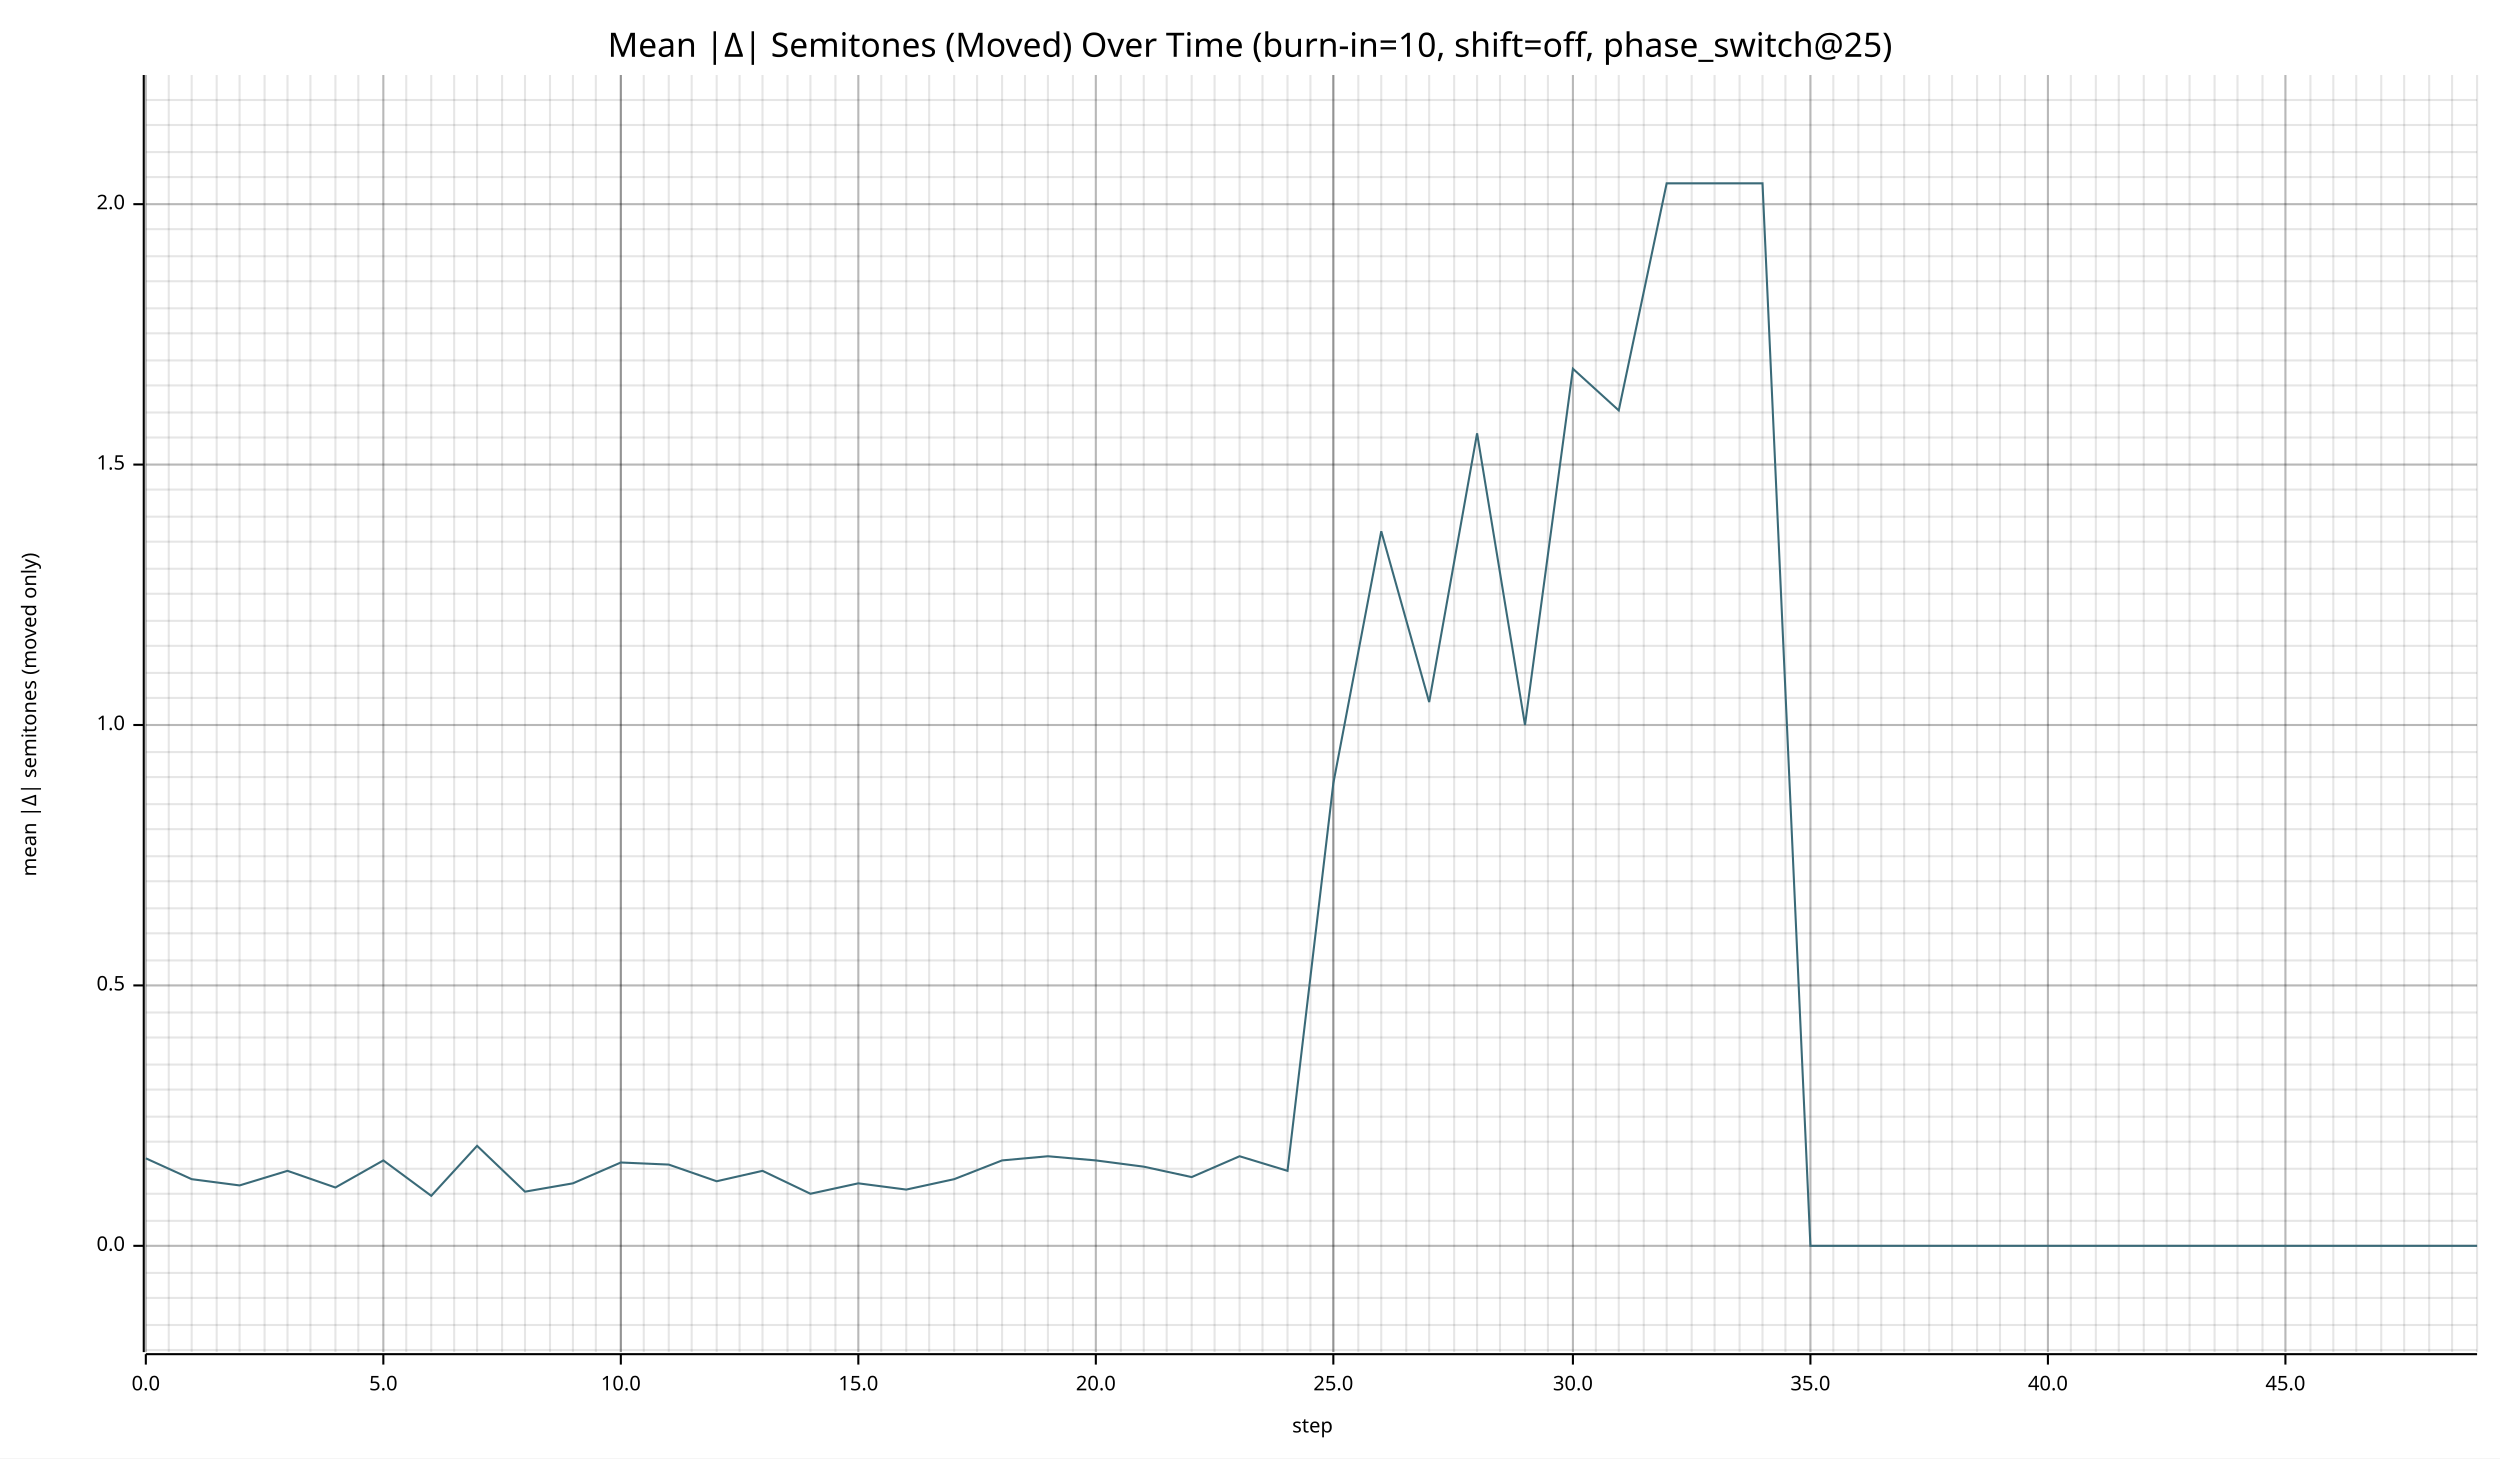
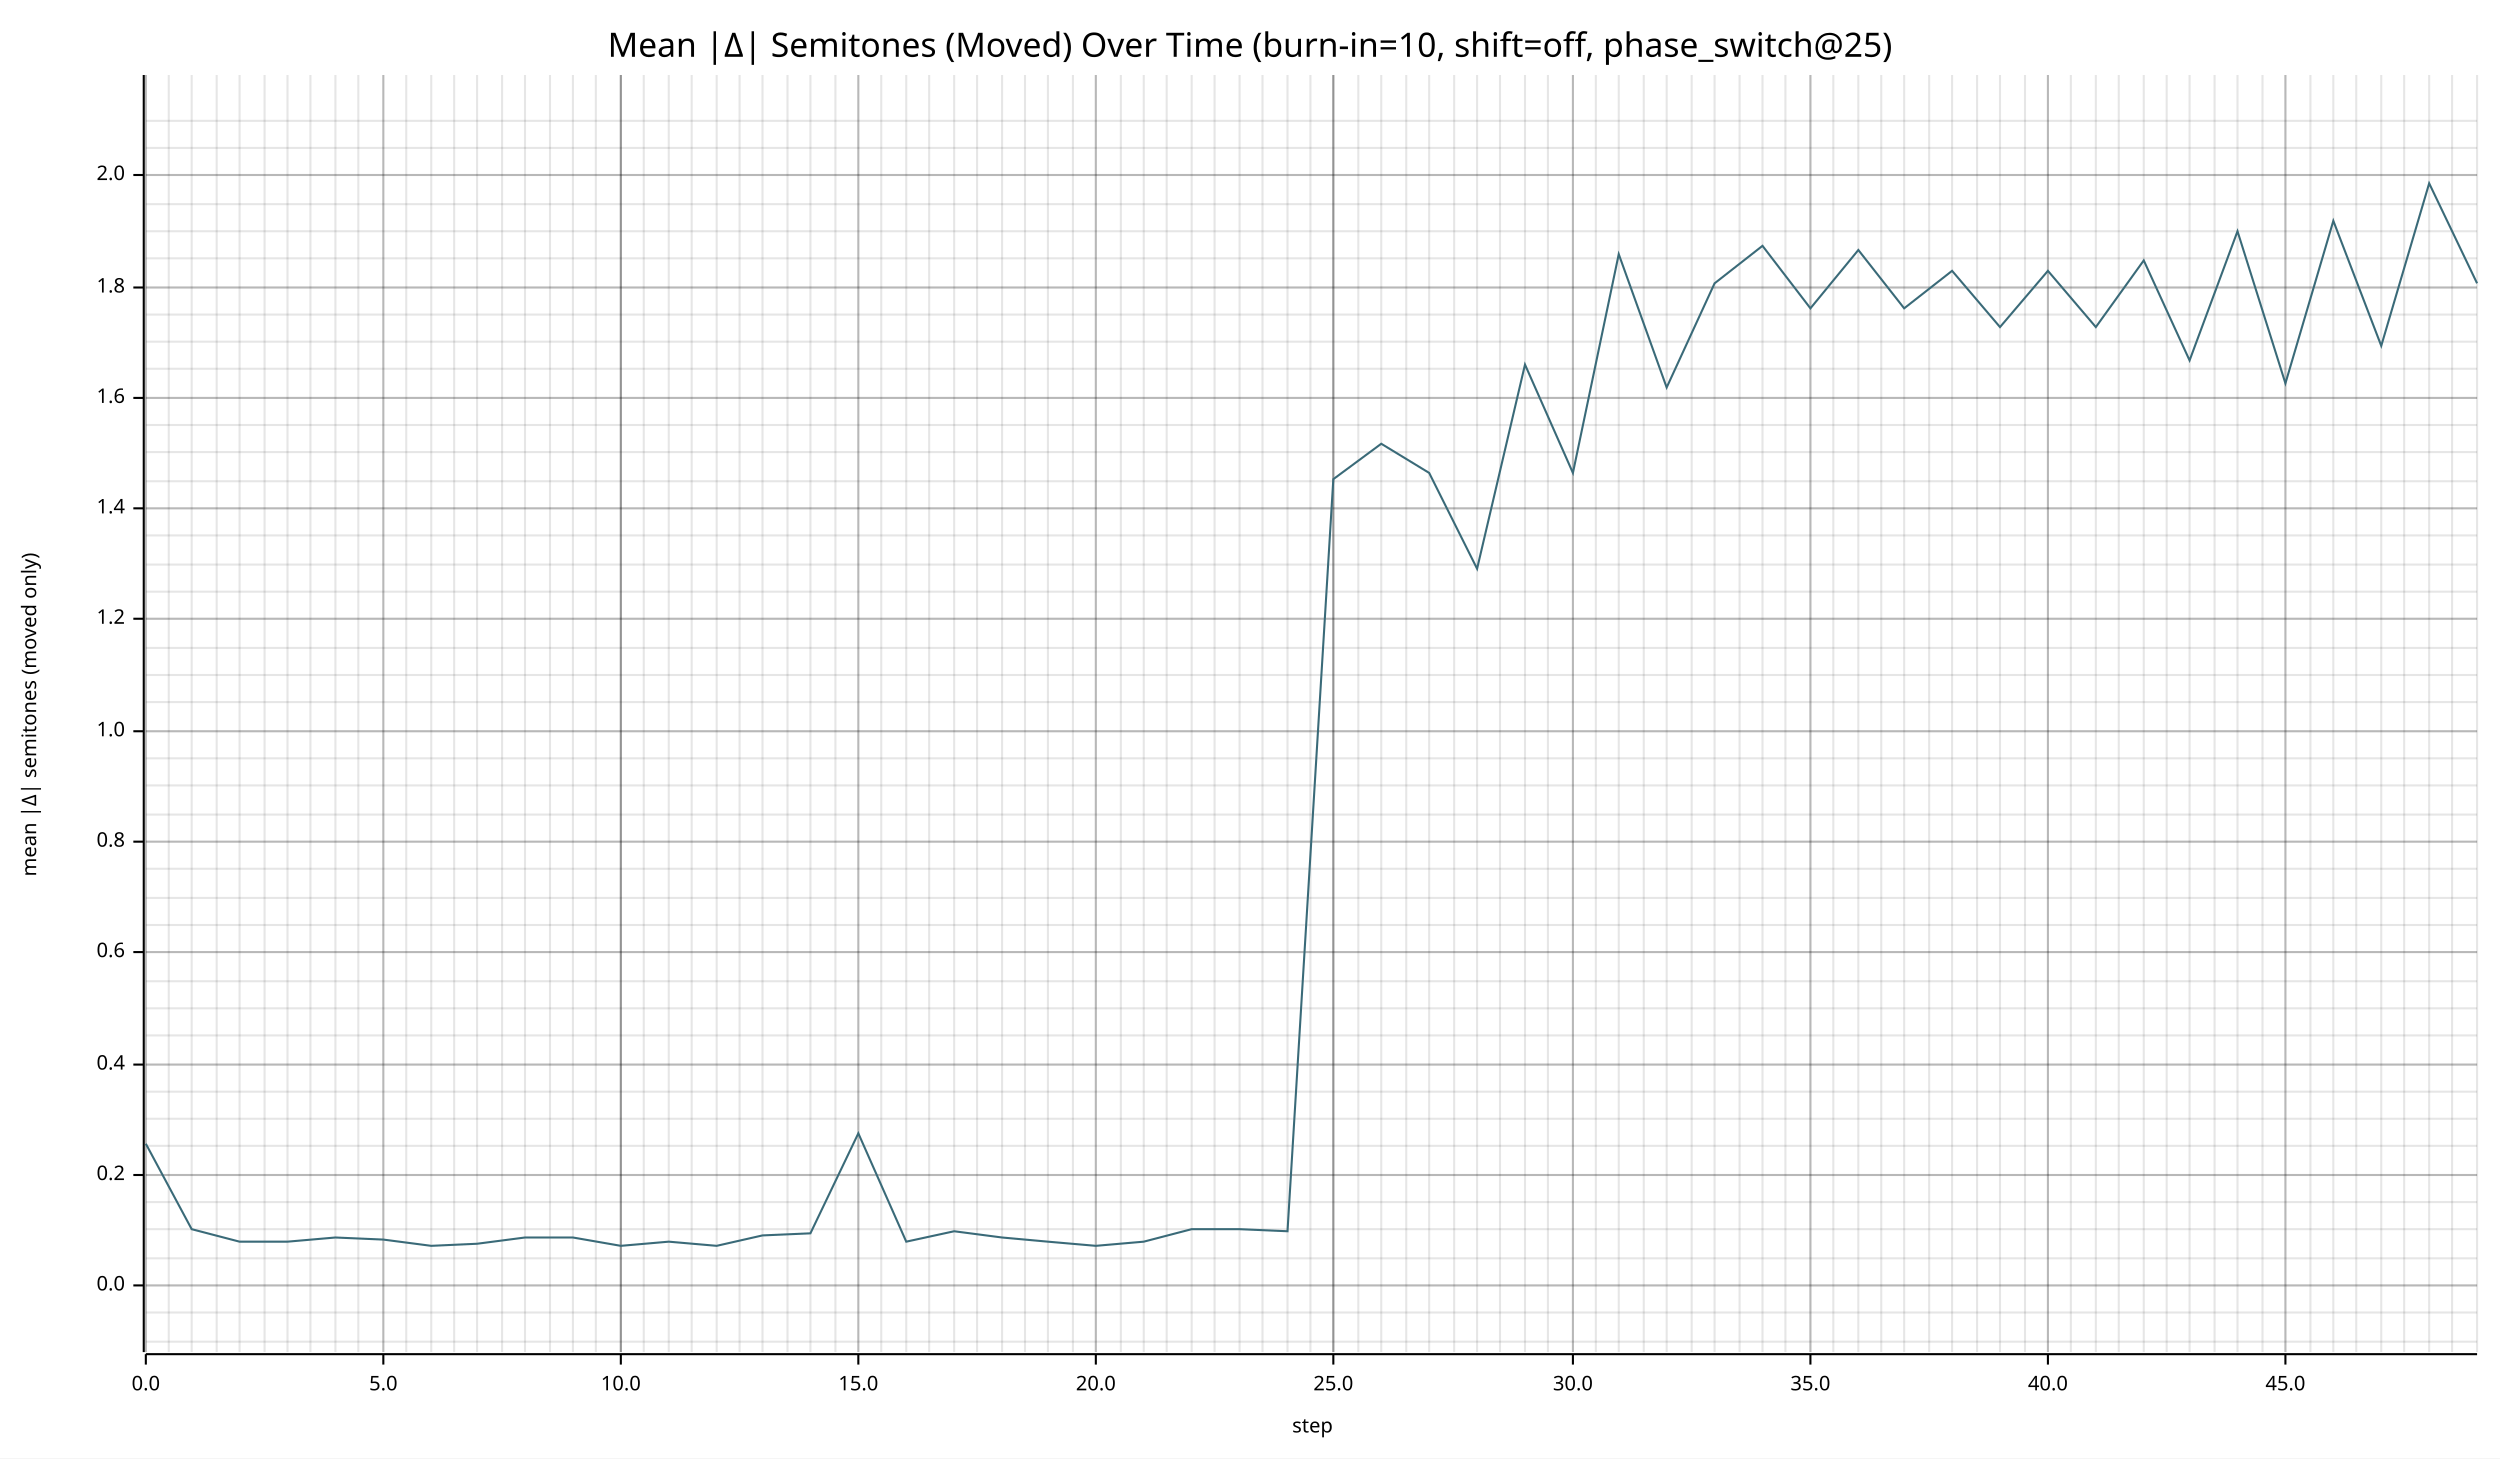
<svg xmlns="http://www.w3.org/2000/svg" width="1200" height="700" viewBox="0 0 1200 700">
  <rect x="0" y="0" width="1200" height="700" opacity="1" fill="#FFFFFF" stroke="none" />
  <text x="600" y="15" dy="0.76em" text-anchor="middle" font-family="sans-serif" font-size="16.129" opacity="1" fill="#000000">
Mean |Δ| Semitones (Moved) Over Time (burn-in=10, shift=off, phase_switch@25)
</text>
  <line opacity="0.1" stroke="#000000" stroke-width="1" x1="70" y1="649" x2="70" y2="36" />
  <line opacity="0.1" stroke="#000000" stroke-width="1" x1="81" y1="649" x2="81" y2="36" />
  <line opacity="0.1" stroke="#000000" stroke-width="1" x1="92" y1="649" x2="92" y2="36" />
  <line opacity="0.1" stroke="#000000" stroke-width="1" x1="104" y1="649" x2="104" y2="36" />
  <line opacity="0.1" stroke="#000000" stroke-width="1" x1="115" y1="649" x2="115" y2="36" />
  <line opacity="0.1" stroke="#000000" stroke-width="1" x1="127" y1="649" x2="127" y2="36" />
  <line opacity="0.1" stroke="#000000" stroke-width="1" x1="138" y1="649" x2="138" y2="36" />
  <line opacity="0.1" stroke="#000000" stroke-width="1" x1="149" y1="649" x2="149" y2="36" />
  <line opacity="0.1" stroke="#000000" stroke-width="1" x1="161" y1="649" x2="161" y2="36" />
  <line opacity="0.1" stroke="#000000" stroke-width="1" x1="172" y1="649" x2="172" y2="36" />
  <line opacity="0.1" stroke="#000000" stroke-width="1" x1="184" y1="649" x2="184" y2="36" />
  <line opacity="0.1" stroke="#000000" stroke-width="1" x1="195" y1="649" x2="195" y2="36" />
  <line opacity="0.1" stroke="#000000" stroke-width="1" x1="207" y1="649" x2="207" y2="36" />
  <line opacity="0.1" stroke="#000000" stroke-width="1" x1="218" y1="649" x2="218" y2="36" />
  <line opacity="0.1" stroke="#000000" stroke-width="1" x1="229" y1="649" x2="229" y2="36" />
  <line opacity="0.1" stroke="#000000" stroke-width="1" x1="241" y1="649" x2="241" y2="36" />
  <line opacity="0.1" stroke="#000000" stroke-width="1" x1="252" y1="649" x2="252" y2="36" />
  <line opacity="0.1" stroke="#000000" stroke-width="1" x1="264" y1="649" x2="264" y2="36" />
  <line opacity="0.1" stroke="#000000" stroke-width="1" x1="275" y1="649" x2="275" y2="36" />
  <line opacity="0.1" stroke="#000000" stroke-width="1" x1="286" y1="649" x2="286" y2="36" />
  <line opacity="0.1" stroke="#000000" stroke-width="1" x1="298" y1="649" x2="298" y2="36" />
  <line opacity="0.1" stroke="#000000" stroke-width="1" x1="309" y1="649" x2="309" y2="36" />
  <line opacity="0.1" stroke="#000000" stroke-width="1" x1="321" y1="649" x2="321" y2="36" />
  <line opacity="0.1" stroke="#000000" stroke-width="1" x1="332" y1="649" x2="332" y2="36" />
  <line opacity="0.1" stroke="#000000" stroke-width="1" x1="344" y1="649" x2="344" y2="36" />
  <line opacity="0.1" stroke="#000000" stroke-width="1" x1="355" y1="649" x2="355" y2="36" />
  <line opacity="0.1" stroke="#000000" stroke-width="1" x1="366" y1="649" x2="366" y2="36" />
  <line opacity="0.1" stroke="#000000" stroke-width="1" x1="378" y1="649" x2="378" y2="36" />
  <line opacity="0.1" stroke="#000000" stroke-width="1" x1="389" y1="649" x2="389" y2="36" />
  <line opacity="0.1" stroke="#000000" stroke-width="1" x1="401" y1="649" x2="401" y2="36" />
  <line opacity="0.1" stroke="#000000" stroke-width="1" x1="412" y1="649" x2="412" y2="36" />
  <line opacity="0.1" stroke="#000000" stroke-width="1" x1="423" y1="649" x2="423" y2="36" />
  <line opacity="0.1" stroke="#000000" stroke-width="1" x1="435" y1="649" x2="435" y2="36" />
  <line opacity="0.1" stroke="#000000" stroke-width="1" x1="446" y1="649" x2="446" y2="36" />
  <line opacity="0.1" stroke="#000000" stroke-width="1" x1="458" y1="649" x2="458" y2="36" />
  <line opacity="0.1" stroke="#000000" stroke-width="1" x1="469" y1="649" x2="469" y2="36" />
  <line opacity="0.1" stroke="#000000" stroke-width="1" x1="481" y1="649" x2="481" y2="36" />
  <line opacity="0.1" stroke="#000000" stroke-width="1" x1="492" y1="649" x2="492" y2="36" />
  <line opacity="0.1" stroke="#000000" stroke-width="1" x1="503" y1="649" x2="503" y2="36" />
  <line opacity="0.1" stroke="#000000" stroke-width="1" x1="515" y1="649" x2="515" y2="36" />
  <line opacity="0.1" stroke="#000000" stroke-width="1" x1="526" y1="649" x2="526" y2="36" />
  <line opacity="0.1" stroke="#000000" stroke-width="1" x1="538" y1="649" x2="538" y2="36" />
  <line opacity="0.1" stroke="#000000" stroke-width="1" x1="549" y1="649" x2="549" y2="36" />
  <line opacity="0.1" stroke="#000000" stroke-width="1" x1="560" y1="649" x2="560" y2="36" />
  <line opacity="0.1" stroke="#000000" stroke-width="1" x1="572" y1="649" x2="572" y2="36" />
  <line opacity="0.1" stroke="#000000" stroke-width="1" x1="583" y1="649" x2="583" y2="36" />
  <line opacity="0.1" stroke="#000000" stroke-width="1" x1="595" y1="649" x2="595" y2="36" />
  <line opacity="0.1" stroke="#000000" stroke-width="1" x1="606" y1="649" x2="606" y2="36" />
  <line opacity="0.1" stroke="#000000" stroke-width="1" x1="618" y1="649" x2="618" y2="36" />
  <line opacity="0.1" stroke="#000000" stroke-width="1" x1="629" y1="649" x2="629" y2="36" />
  <line opacity="0.1" stroke="#000000" stroke-width="1" x1="640" y1="649" x2="640" y2="36" />
  <line opacity="0.1" stroke="#000000" stroke-width="1" x1="652" y1="649" x2="652" y2="36" />
  <line opacity="0.1" stroke="#000000" stroke-width="1" x1="663" y1="649" x2="663" y2="36" />
  <line opacity="0.1" stroke="#000000" stroke-width="1" x1="675" y1="649" x2="675" y2="36" />
  <line opacity="0.1" stroke="#000000" stroke-width="1" x1="686" y1="649" x2="686" y2="36" />
  <line opacity="0.1" stroke="#000000" stroke-width="1" x1="698" y1="649" x2="698" y2="36" />
  <line opacity="0.1" stroke="#000000" stroke-width="1" x1="709" y1="649" x2="709" y2="36" />
  <line opacity="0.1" stroke="#000000" stroke-width="1" x1="720" y1="649" x2="720" y2="36" />
  <line opacity="0.1" stroke="#000000" stroke-width="1" x1="732" y1="649" x2="732" y2="36" />
  <line opacity="0.1" stroke="#000000" stroke-width="1" x1="743" y1="649" x2="743" y2="36" />
  <line opacity="0.1" stroke="#000000" stroke-width="1" x1="755" y1="649" x2="755" y2="36" />
  <line opacity="0.1" stroke="#000000" stroke-width="1" x1="766" y1="649" x2="766" y2="36" />
  <line opacity="0.1" stroke="#000000" stroke-width="1" x1="777" y1="649" x2="777" y2="36" />
  <line opacity="0.1" stroke="#000000" stroke-width="1" x1="789" y1="649" x2="789" y2="36" />
  <line opacity="0.1" stroke="#000000" stroke-width="1" x1="800" y1="649" x2="800" y2="36" />
  <line opacity="0.1" stroke="#000000" stroke-width="1" x1="812" y1="649" x2="812" y2="36" />
  <line opacity="0.1" stroke="#000000" stroke-width="1" x1="823" y1="649" x2="823" y2="36" />
  <line opacity="0.1" stroke="#000000" stroke-width="1" x1="835" y1="649" x2="835" y2="36" />
  <line opacity="0.1" stroke="#000000" stroke-width="1" x1="846" y1="649" x2="846" y2="36" />
  <line opacity="0.1" stroke="#000000" stroke-width="1" x1="857" y1="649" x2="857" y2="36" />
  <line opacity="0.1" stroke="#000000" stroke-width="1" x1="869" y1="649" x2="869" y2="36" />
  <line opacity="0.1" stroke="#000000" stroke-width="1" x1="880" y1="649" x2="880" y2="36" />
  <line opacity="0.1" stroke="#000000" stroke-width="1" x1="892" y1="649" x2="892" y2="36" />
  <line opacity="0.1" stroke="#000000" stroke-width="1" x1="903" y1="649" x2="903" y2="36" />
  <line opacity="0.1" stroke="#000000" stroke-width="1" x1="914" y1="649" x2="914" y2="36" />
  <line opacity="0.1" stroke="#000000" stroke-width="1" x1="926" y1="649" x2="926" y2="36" />
  <line opacity="0.1" stroke="#000000" stroke-width="1" x1="937" y1="649" x2="937" y2="36" />
  <line opacity="0.1" stroke="#000000" stroke-width="1" x1="949" y1="649" x2="949" y2="36" />
  <line opacity="0.1" stroke="#000000" stroke-width="1" x1="960" y1="649" x2="960" y2="36" />
  <line opacity="0.1" stroke="#000000" stroke-width="1" x1="972" y1="649" x2="972" y2="36" />
  <line opacity="0.1" stroke="#000000" stroke-width="1" x1="983" y1="649" x2="983" y2="36" />
  <line opacity="0.1" stroke="#000000" stroke-width="1" x1="994" y1="649" x2="994" y2="36" />
  <line opacity="0.1" stroke="#000000" stroke-width="1" x1="1006" y1="649" x2="1006" y2="36" />
  <line opacity="0.1" stroke="#000000" stroke-width="1" x1="1017" y1="649" x2="1017" y2="36" />
  <line opacity="0.1" stroke="#000000" stroke-width="1" x1="1029" y1="649" x2="1029" y2="36" />
  <line opacity="0.1" stroke="#000000" stroke-width="1" x1="1040" y1="649" x2="1040" y2="36" />
  <line opacity="0.1" stroke="#000000" stroke-width="1" x1="1051" y1="649" x2="1051" y2="36" />
  <line opacity="0.1" stroke="#000000" stroke-width="1" x1="1063" y1="649" x2="1063" y2="36" />
  <line opacity="0.1" stroke="#000000" stroke-width="1" x1="1074" y1="649" x2="1074" y2="36" />
  <line opacity="0.1" stroke="#000000" stroke-width="1" x1="1086" y1="649" x2="1086" y2="36" />
  <line opacity="0.1" stroke="#000000" stroke-width="1" x1="1097" y1="649" x2="1097" y2="36" />
  <line opacity="0.1" stroke="#000000" stroke-width="1" x1="1109" y1="649" x2="1109" y2="36" />
  <line opacity="0.1" stroke="#000000" stroke-width="1" x1="1120" y1="649" x2="1120" y2="36" />
  <line opacity="0.1" stroke="#000000" stroke-width="1" x1="1131" y1="649" x2="1131" y2="36" />
  <line opacity="0.1" stroke="#000000" stroke-width="1" x1="1143" y1="649" x2="1143" y2="36" />
  <line opacity="0.1" stroke="#000000" stroke-width="1" x1="1154" y1="649" x2="1154" y2="36" />
  <line opacity="0.1" stroke="#000000" stroke-width="1" x1="1166" y1="649" x2="1166" y2="36" />
  <line opacity="0.1" stroke="#000000" stroke-width="1" x1="1177" y1="649" x2="1177" y2="36" />
  <line opacity="0.1" stroke="#000000" stroke-width="1" x1="1189" y1="649" x2="1189" y2="36" />
-   <line opacity="0.1" stroke="#000000" stroke-width="1" x1="70" y1="648" x2="1189" y2="648" />
-   <line opacity="0.1" stroke="#000000" stroke-width="1" x1="70" y1="636" x2="1189" y2="636" />
-   <line opacity="0.1" stroke="#000000" stroke-width="1" x1="70" y1="623" x2="1189" y2="623" />
-   <line opacity="0.1" stroke="#000000" stroke-width="1" x1="70" y1="611" x2="1189" y2="611" />
-   <line opacity="0.1" stroke="#000000" stroke-width="1" x1="70" y1="598" x2="1189" y2="598" />
-   <line opacity="0.1" stroke="#000000" stroke-width="1" x1="70" y1="586" x2="1189" y2="586" />
-   <line opacity="0.1" stroke="#000000" stroke-width="1" x1="70" y1="573" x2="1189" y2="573" />
-   <line opacity="0.1" stroke="#000000" stroke-width="1" x1="70" y1="561" x2="1189" y2="561" />
-   <line opacity="0.1" stroke="#000000" stroke-width="1" x1="70" y1="548" x2="1189" y2="548" />
-   <line opacity="0.1" stroke="#000000" stroke-width="1" x1="70" y1="536" x2="1189" y2="536" />
-   <line opacity="0.1" stroke="#000000" stroke-width="1" x1="70" y1="523" x2="1189" y2="523" />
+   <line opacity="0.1" stroke="#000000" stroke-width="1" x1="70" y1="644" x2="1189" y2="644" />
+   <line opacity="0.1" stroke="#000000" stroke-width="1" x1="70" y1="630" x2="1189" y2="630" />
+   <line opacity="0.1" stroke="#000000" stroke-width="1" x1="70" y1="617" x2="1189" y2="617" />
+   <line opacity="0.1" stroke="#000000" stroke-width="1" x1="70" y1="604" x2="1189" y2="604" />
+   <line opacity="0.1" stroke="#000000" stroke-width="1" x1="70" y1="590" x2="1189" y2="590" />
+   <line opacity="0.1" stroke="#000000" stroke-width="1" x1="70" y1="577" x2="1189" y2="577" />
+   <line opacity="0.1" stroke="#000000" stroke-width="1" x1="70" y1="564" x2="1189" y2="564" />
+   <line opacity="0.1" stroke="#000000" stroke-width="1" x1="70" y1="550" x2="1189" y2="550" />
+   <line opacity="0.1" stroke="#000000" stroke-width="1" x1="70" y1="537" x2="1189" y2="537" />
+   <line opacity="0.1" stroke="#000000" stroke-width="1" x1="70" y1="524" x2="1189" y2="524" />
  <line opacity="0.1" stroke="#000000" stroke-width="1" x1="70" y1="511" x2="1189" y2="511" />
-   <line opacity="0.1" stroke="#000000" stroke-width="1" x1="70" y1="498" x2="1189" y2="498" />
-   <line opacity="0.1" stroke="#000000" stroke-width="1" x1="70" y1="486" x2="1189" y2="486" />
-   <line opacity="0.1" stroke="#000000" stroke-width="1" x1="70" y1="473" x2="1189" y2="473" />
-   <line opacity="0.1" stroke="#000000" stroke-width="1" x1="70" y1="461" x2="1189" y2="461" />
-   <line opacity="0.1" stroke="#000000" stroke-width="1" x1="70" y1="448" x2="1189" y2="448" />
-   <line opacity="0.1" stroke="#000000" stroke-width="1" x1="70" y1="436" x2="1189" y2="436" />
-   <line opacity="0.1" stroke="#000000" stroke-width="1" x1="70" y1="423" x2="1189" y2="423" />
-   <line opacity="0.1" stroke="#000000" stroke-width="1" x1="70" y1="411" x2="1189" y2="411" />
-   <line opacity="0.1" stroke="#000000" stroke-width="1" x1="70" y1="398" x2="1189" y2="398" />
-   <line opacity="0.1" stroke="#000000" stroke-width="1" x1="70" y1="386" x2="1189" y2="386" />
-   <line opacity="0.1" stroke="#000000" stroke-width="1" x1="70" y1="373" x2="1189" y2="373" />
-   <line opacity="0.1" stroke="#000000" stroke-width="1" x1="70" y1="361" x2="1189" y2="361" />
-   <line opacity="0.1" stroke="#000000" stroke-width="1" x1="70" y1="348" x2="1189" y2="348" />
-   <line opacity="0.1" stroke="#000000" stroke-width="1" x1="70" y1="335" x2="1189" y2="335" />
-   <line opacity="0.1" stroke="#000000" stroke-width="1" x1="70" y1="323" x2="1189" y2="323" />
-   <line opacity="0.1" stroke="#000000" stroke-width="1" x1="70" y1="310" x2="1189" y2="310" />
-   <line opacity="0.1" stroke="#000000" stroke-width="1" x1="70" y1="298" x2="1189" y2="298" />
-   <line opacity="0.1" stroke="#000000" stroke-width="1" x1="70" y1="285" x2="1189" y2="285" />
-   <line opacity="0.1" stroke="#000000" stroke-width="1" x1="70" y1="273" x2="1189" y2="273" />
-   <line opacity="0.1" stroke="#000000" stroke-width="1" x1="70" y1="260" x2="1189" y2="260" />
-   <line opacity="0.1" stroke="#000000" stroke-width="1" x1="70" y1="248" x2="1189" y2="248" />
-   <line opacity="0.1" stroke="#000000" stroke-width="1" x1="70" y1="235" x2="1189" y2="235" />
-   <line opacity="0.1" stroke="#000000" stroke-width="1" x1="70" y1="223" x2="1189" y2="223" />
-   <line opacity="0.1" stroke="#000000" stroke-width="1" x1="70" y1="210" x2="1189" y2="210" />
-   <line opacity="0.1" stroke="#000000" stroke-width="1" x1="70" y1="198" x2="1189" y2="198" />
-   <line opacity="0.1" stroke="#000000" stroke-width="1" x1="70" y1="185" x2="1189" y2="185" />
-   <line opacity="0.1" stroke="#000000" stroke-width="1" x1="70" y1="173" x2="1189" y2="173" />
-   <line opacity="0.1" stroke="#000000" stroke-width="1" x1="70" y1="160" x2="1189" y2="160" />
-   <line opacity="0.1" stroke="#000000" stroke-width="1" x1="70" y1="148" x2="1189" y2="148" />
-   <line opacity="0.1" stroke="#000000" stroke-width="1" x1="70" y1="135" x2="1189" y2="135" />
-   <line opacity="0.1" stroke="#000000" stroke-width="1" x1="70" y1="123" x2="1189" y2="123" />
-   <line opacity="0.1" stroke="#000000" stroke-width="1" x1="70" y1="110" x2="1189" y2="110" />
+   <line opacity="0.1" stroke="#000000" stroke-width="1" x1="70" y1="497" x2="1189" y2="497" />
+   <line opacity="0.1" stroke="#000000" stroke-width="1" x1="70" y1="484" x2="1189" y2="484" />
+   <line opacity="0.1" stroke="#000000" stroke-width="1" x1="70" y1="471" x2="1189" y2="471" />
+   <line opacity="0.1" stroke="#000000" stroke-width="1" x1="70" y1="457" x2="1189" y2="457" />
+   <line opacity="0.1" stroke="#000000" stroke-width="1" x1="70" y1="444" x2="1189" y2="444" />
+   <line opacity="0.1" stroke="#000000" stroke-width="1" x1="70" y1="431" x2="1189" y2="431" />
+   <line opacity="0.1" stroke="#000000" stroke-width="1" x1="70" y1="417" x2="1189" y2="417" />
+   <line opacity="0.1" stroke="#000000" stroke-width="1" x1="70" y1="404" x2="1189" y2="404" />
+   <line opacity="0.1" stroke="#000000" stroke-width="1" x1="70" y1="391" x2="1189" y2="391" />
+   <line opacity="0.1" stroke="#000000" stroke-width="1" x1="70" y1="377" x2="1189" y2="377" />
+   <line opacity="0.1" stroke="#000000" stroke-width="1" x1="70" y1="364" x2="1189" y2="364" />
+   <line opacity="0.1" stroke="#000000" stroke-width="1" x1="70" y1="351" x2="1189" y2="351" />
+   <line opacity="0.1" stroke="#000000" stroke-width="1" x1="70" y1="337" x2="1189" y2="337" />
+   <line opacity="0.1" stroke="#000000" stroke-width="1" x1="70" y1="324" x2="1189" y2="324" />
+   <line opacity="0.1" stroke="#000000" stroke-width="1" x1="70" y1="311" x2="1189" y2="311" />
+   <line opacity="0.1" stroke="#000000" stroke-width="1" x1="70" y1="297" x2="1189" y2="297" />
+   <line opacity="0.1" stroke="#000000" stroke-width="1" x1="70" y1="284" x2="1189" y2="284" />
+   <line opacity="0.1" stroke="#000000" stroke-width="1" x1="70" y1="271" x2="1189" y2="271" />
+   <line opacity="0.1" stroke="#000000" stroke-width="1" x1="70" y1="257" x2="1189" y2="257" />
+   <line opacity="0.1" stroke="#000000" stroke-width="1" x1="70" y1="244" x2="1189" y2="244" />
+   <line opacity="0.1" stroke="#000000" stroke-width="1" x1="70" y1="231" x2="1189" y2="231" />
+   <line opacity="0.1" stroke="#000000" stroke-width="1" x1="70" y1="217" x2="1189" y2="217" />
+   <line opacity="0.1" stroke="#000000" stroke-width="1" x1="70" y1="204" x2="1189" y2="204" />
+   <line opacity="0.1" stroke="#000000" stroke-width="1" x1="70" y1="191" x2="1189" y2="191" />
+   <line opacity="0.1" stroke="#000000" stroke-width="1" x1="70" y1="177" x2="1189" y2="177" />
+   <line opacity="0.1" stroke="#000000" stroke-width="1" x1="70" y1="164" x2="1189" y2="164" />
+   <line opacity="0.1" stroke="#000000" stroke-width="1" x1="70" y1="151" x2="1189" y2="151" />
+   <line opacity="0.1" stroke="#000000" stroke-width="1" x1="70" y1="138" x2="1189" y2="138" />
+   <line opacity="0.1" stroke="#000000" stroke-width="1" x1="70" y1="124" x2="1189" y2="124" />
+   <line opacity="0.1" stroke="#000000" stroke-width="1" x1="70" y1="111" x2="1189" y2="111" />
  <line opacity="0.1" stroke="#000000" stroke-width="1" x1="70" y1="98" x2="1189" y2="98" />
-   <line opacity="0.1" stroke="#000000" stroke-width="1" x1="70" y1="85" x2="1189" y2="85" />
-   <line opacity="0.1" stroke="#000000" stroke-width="1" x1="70" y1="73" x2="1189" y2="73" />
-   <line opacity="0.1" stroke="#000000" stroke-width="1" x1="70" y1="60" x2="1189" y2="60" />
-   <line opacity="0.1" stroke="#000000" stroke-width="1" x1="70" y1="48" x2="1189" y2="48" />
+   <line opacity="0.1" stroke="#000000" stroke-width="1" x1="70" y1="84" x2="1189" y2="84" />
+   <line opacity="0.1" stroke="#000000" stroke-width="1" x1="70" y1="71" x2="1189" y2="71" />
+   <line opacity="0.1" stroke="#000000" stroke-width="1" x1="70" y1="58" x2="1189" y2="58" />
  <text x="10" y="343" dy="0.76em" text-anchor="middle" font-family="sans-serif" font-size="9.677" opacity="1" fill="#000000" transform="rotate(270, 10, 343)">
mean |Δ| semitones (moved only)
</text>
  <text x="630" y="690" dy="-0.5ex" text-anchor="middle" font-family="sans-serif" font-size="9.677" opacity="1" fill="#000000">
step
</text>
  <line opacity="0.2" stroke="#000000" stroke-width="1" x1="70" y1="649" x2="70" y2="36" />
  <line opacity="0.2" stroke="#000000" stroke-width="1" x1="184" y1="649" x2="184" y2="36" />
  <line opacity="0.2" stroke="#000000" stroke-width="1" x1="298" y1="649" x2="298" y2="36" />
  <line opacity="0.2" stroke="#000000" stroke-width="1" x1="412" y1="649" x2="412" y2="36" />
  <line opacity="0.2" stroke="#000000" stroke-width="1" x1="526" y1="649" x2="526" y2="36" />
  <line opacity="0.2" stroke="#000000" stroke-width="1" x1="640" y1="649" x2="640" y2="36" />
  <line opacity="0.2" stroke="#000000" stroke-width="1" x1="755" y1="649" x2="755" y2="36" />
  <line opacity="0.2" stroke="#000000" stroke-width="1" x1="869" y1="649" x2="869" y2="36" />
  <line opacity="0.2" stroke="#000000" stroke-width="1" x1="983" y1="649" x2="983" y2="36" />
  <line opacity="0.2" stroke="#000000" stroke-width="1" x1="1097" y1="649" x2="1097" y2="36" />
-   <line opacity="0.2" stroke="#000000" stroke-width="1" x1="70" y1="598" x2="1189" y2="598" />
-   <line opacity="0.2" stroke="#000000" stroke-width="1" x1="70" y1="473" x2="1189" y2="473" />
-   <line opacity="0.2" stroke="#000000" stroke-width="1" x1="70" y1="348" x2="1189" y2="348" />
-   <line opacity="0.2" stroke="#000000" stroke-width="1" x1="70" y1="223" x2="1189" y2="223" />
-   <line opacity="0.2" stroke="#000000" stroke-width="1" x1="70" y1="98" x2="1189" y2="98" />
+   <line opacity="0.2" stroke="#000000" stroke-width="1" x1="70" y1="617" x2="1189" y2="617" />
+   <line opacity="0.2" stroke="#000000" stroke-width="1" x1="70" y1="564" x2="1189" y2="564" />
+   <line opacity="0.2" stroke="#000000" stroke-width="1" x1="70" y1="511" x2="1189" y2="511" />
+   <line opacity="0.2" stroke="#000000" stroke-width="1" x1="70" y1="457" x2="1189" y2="457" />
+   <line opacity="0.2" stroke="#000000" stroke-width="1" x1="70" y1="404" x2="1189" y2="404" />
+   <line opacity="0.2" stroke="#000000" stroke-width="1" x1="70" y1="351" x2="1189" y2="351" />
+   <line opacity="0.2" stroke="#000000" stroke-width="1" x1="70" y1="297" x2="1189" y2="297" />
+   <line opacity="0.2" stroke="#000000" stroke-width="1" x1="70" y1="244" x2="1189" y2="244" />
+   <line opacity="0.2" stroke="#000000" stroke-width="1" x1="70" y1="191" x2="1189" y2="191" />
+   <line opacity="0.2" stroke="#000000" stroke-width="1" x1="70" y1="138" x2="1189" y2="138" />
+   <line opacity="0.2" stroke="#000000" stroke-width="1" x1="70" y1="84" x2="1189" y2="84" />
  <polyline fill="none" opacity="1" stroke="#000000" stroke-width="1" points="69,36 69,649 " />
-   <text x="60" y="598" dy="0.5ex" text-anchor="end" font-family="sans-serif" font-size="9.677" opacity="1" fill="#000000">
+   <text x="60" y="617" dy="0.5ex" text-anchor="end" font-family="sans-serif" font-size="9.677" opacity="1" fill="#000000">
0.0
</text>
-   <polyline fill="none" opacity="1" stroke="#000000" stroke-width="1" points="64,598 69,598 " />
-   <text x="60" y="473" dy="0.5ex" text-anchor="end" font-family="sans-serif" font-size="9.677" opacity="1" fill="#000000">
- 0.5
- </text>
-   <polyline fill="none" opacity="1" stroke="#000000" stroke-width="1" points="64,473 69,473 " />
-   <text x="60" y="348" dy="0.5ex" text-anchor="end" font-family="sans-serif" font-size="9.677" opacity="1" fill="#000000">
+   <polyline fill="none" opacity="1" stroke="#000000" stroke-width="1" points="64,617 69,617 " />
+   <text x="60" y="564" dy="0.5ex" text-anchor="end" font-family="sans-serif" font-size="9.677" opacity="1" fill="#000000">
+ 0.2
+ </text>
+   <polyline fill="none" opacity="1" stroke="#000000" stroke-width="1" points="64,564 69,564 " />
+   <text x="60" y="511" dy="0.5ex" text-anchor="end" font-family="sans-serif" font-size="9.677" opacity="1" fill="#000000">
+ 0.4
+ </text>
+   <polyline fill="none" opacity="1" stroke="#000000" stroke-width="1" points="64,511 69,511 " />
+   <text x="60" y="457" dy="0.5ex" text-anchor="end" font-family="sans-serif" font-size="9.677" opacity="1" fill="#000000">
+ 0.6
+ </text>
+   <polyline fill="none" opacity="1" stroke="#000000" stroke-width="1" points="64,457 69,457 " />
+   <text x="60" y="404" dy="0.5ex" text-anchor="end" font-family="sans-serif" font-size="9.677" opacity="1" fill="#000000">
+ 0.8
+ </text>
+   <polyline fill="none" opacity="1" stroke="#000000" stroke-width="1" points="64,404 69,404 " />
+   <text x="60" y="351" dy="0.5ex" text-anchor="end" font-family="sans-serif" font-size="9.677" opacity="1" fill="#000000">
1.0
</text>
-   <polyline fill="none" opacity="1" stroke="#000000" stroke-width="1" points="64,348 69,348 " />
-   <text x="60" y="223" dy="0.5ex" text-anchor="end" font-family="sans-serif" font-size="9.677" opacity="1" fill="#000000">
- 1.5
- </text>
-   <polyline fill="none" opacity="1" stroke="#000000" stroke-width="1" points="64,223 69,223 " />
-   <text x="60" y="98" dy="0.5ex" text-anchor="end" font-family="sans-serif" font-size="9.677" opacity="1" fill="#000000">
+   <polyline fill="none" opacity="1" stroke="#000000" stroke-width="1" points="64,351 69,351 " />
+   <text x="60" y="297" dy="0.5ex" text-anchor="end" font-family="sans-serif" font-size="9.677" opacity="1" fill="#000000">
+ 1.2
+ </text>
+   <polyline fill="none" opacity="1" stroke="#000000" stroke-width="1" points="64,297 69,297 " />
+   <text x="60" y="244" dy="0.5ex" text-anchor="end" font-family="sans-serif" font-size="9.677" opacity="1" fill="#000000">
+ 1.4
+ </text>
+   <polyline fill="none" opacity="1" stroke="#000000" stroke-width="1" points="64,244 69,244 " />
+   <text x="60" y="191" dy="0.5ex" text-anchor="end" font-family="sans-serif" font-size="9.677" opacity="1" fill="#000000">
+ 1.6
+ </text>
+   <polyline fill="none" opacity="1" stroke="#000000" stroke-width="1" points="64,191 69,191 " />
+   <text x="60" y="138" dy="0.5ex" text-anchor="end" font-family="sans-serif" font-size="9.677" opacity="1" fill="#000000">
+ 1.8
+ </text>
+   <polyline fill="none" opacity="1" stroke="#000000" stroke-width="1" points="64,138 69,138 " />
+   <text x="60" y="84" dy="0.5ex" text-anchor="end" font-family="sans-serif" font-size="9.677" opacity="1" fill="#000000">
2.0
</text>
-   <polyline fill="none" opacity="1" stroke="#000000" stroke-width="1" points="64,98 69,98 " />
+   <polyline fill="none" opacity="1" stroke="#000000" stroke-width="1" points="64,84 69,84 " />
  <polyline fill="none" opacity="1" stroke="#000000" stroke-width="1" points="70,650 1189,650 " />
  <text x="70" y="660" dy="0.76em" text-anchor="middle" font-family="sans-serif" font-size="9.677" opacity="1" fill="#000000">
0.0
</text>
  <polyline fill="none" opacity="1" stroke="#000000" stroke-width="1" points="70,650 70,655 " />
  <text x="184" y="660" dy="0.76em" text-anchor="middle" font-family="sans-serif" font-size="9.677" opacity="1" fill="#000000">
5.0
</text>
  <polyline fill="none" opacity="1" stroke="#000000" stroke-width="1" points="184,650 184,655 " />
  <text x="298" y="660" dy="0.76em" text-anchor="middle" font-family="sans-serif" font-size="9.677" opacity="1" fill="#000000">
10.0
</text>
  <polyline fill="none" opacity="1" stroke="#000000" stroke-width="1" points="298,650 298,655 " />
  <text x="412" y="660" dy="0.76em" text-anchor="middle" font-family="sans-serif" font-size="9.677" opacity="1" fill="#000000">
15.0
</text>
  <polyline fill="none" opacity="1" stroke="#000000" stroke-width="1" points="412,650 412,655 " />
  <text x="526" y="660" dy="0.76em" text-anchor="middle" font-family="sans-serif" font-size="9.677" opacity="1" fill="#000000">
20.0
</text>
  <polyline fill="none" opacity="1" stroke="#000000" stroke-width="1" points="526,650 526,655 " />
  <text x="640" y="660" dy="0.76em" text-anchor="middle" font-family="sans-serif" font-size="9.677" opacity="1" fill="#000000">
25.0
</text>
  <polyline fill="none" opacity="1" stroke="#000000" stroke-width="1" points="640,650 640,655 " />
  <text x="755" y="660" dy="0.76em" text-anchor="middle" font-family="sans-serif" font-size="9.677" opacity="1" fill="#000000">
30.0
</text>
  <polyline fill="none" opacity="1" stroke="#000000" stroke-width="1" points="755,650 755,655 " />
  <text x="869" y="660" dy="0.76em" text-anchor="middle" font-family="sans-serif" font-size="9.677" opacity="1" fill="#000000">
35.0
</text>
  <polyline fill="none" opacity="1" stroke="#000000" stroke-width="1" points="869,650 869,655 " />
  <text x="983" y="660" dy="0.76em" text-anchor="middle" font-family="sans-serif" font-size="9.677" opacity="1" fill="#000000">
40.0
</text>
  <polyline fill="none" opacity="1" stroke="#000000" stroke-width="1" points="983,650 983,655 " />
  <text x="1097" y="660" dy="0.76em" text-anchor="middle" font-family="sans-serif" font-size="9.677" opacity="1" fill="#000000">
45.0
</text>
  <polyline fill="none" opacity="1" stroke="#000000" stroke-width="1" points="1097,650 1097,655 " />
  <polyline fill="none" opacity="0.2" stroke="#000000" stroke-width="1" points="298,649 298,36 " />
  <polyline fill="none" opacity="0.2" stroke="#000000" stroke-width="1" points="640,649 640,36 " />
-   <polyline fill="none" opacity="1" stroke="#3A6A78" stroke-width="1" points="70,556 92,566 115,569 138,562 161,570 184,557 207,574 229,550 252,572 275,568 298,558 321,559 344,567 366,562 389,573 412,568 435,571 458,566 481,557 503,555 526,557 549,560 572,565 595,555 618,562 640,376 663,255 686,337 709,208 732,348 755,177 777,197 800,88 823,88 846,88 869,598 892,598 914,598 937,598 960,598 983,598 1006,598 1029,598 1051,598 1074,598 1097,598 1120,598 1143,598 1166,598 1189,598 " />
+   <polyline fill="none" opacity="1" stroke="#3A6A78" stroke-width="1" points="70,549 92,590 115,596 138,596 161,594 184,595 207,598 229,597 252,594 275,594 298,598 321,596 344,598 366,593 389,592 412,544 435,596 458,591 481,594 503,596 526,598 549,596 572,590 595,590 618,591 640,230 663,213 686,227 709,273 732,175 755,227 777,122 800,186 823,136 846,118 869,148 892,120 914,148 937,130 960,157 983,130 1006,157 1029,125 1051,173 1074,111 1097,184 1120,106 1143,166 1166,88 1189,136 " />
</svg>
